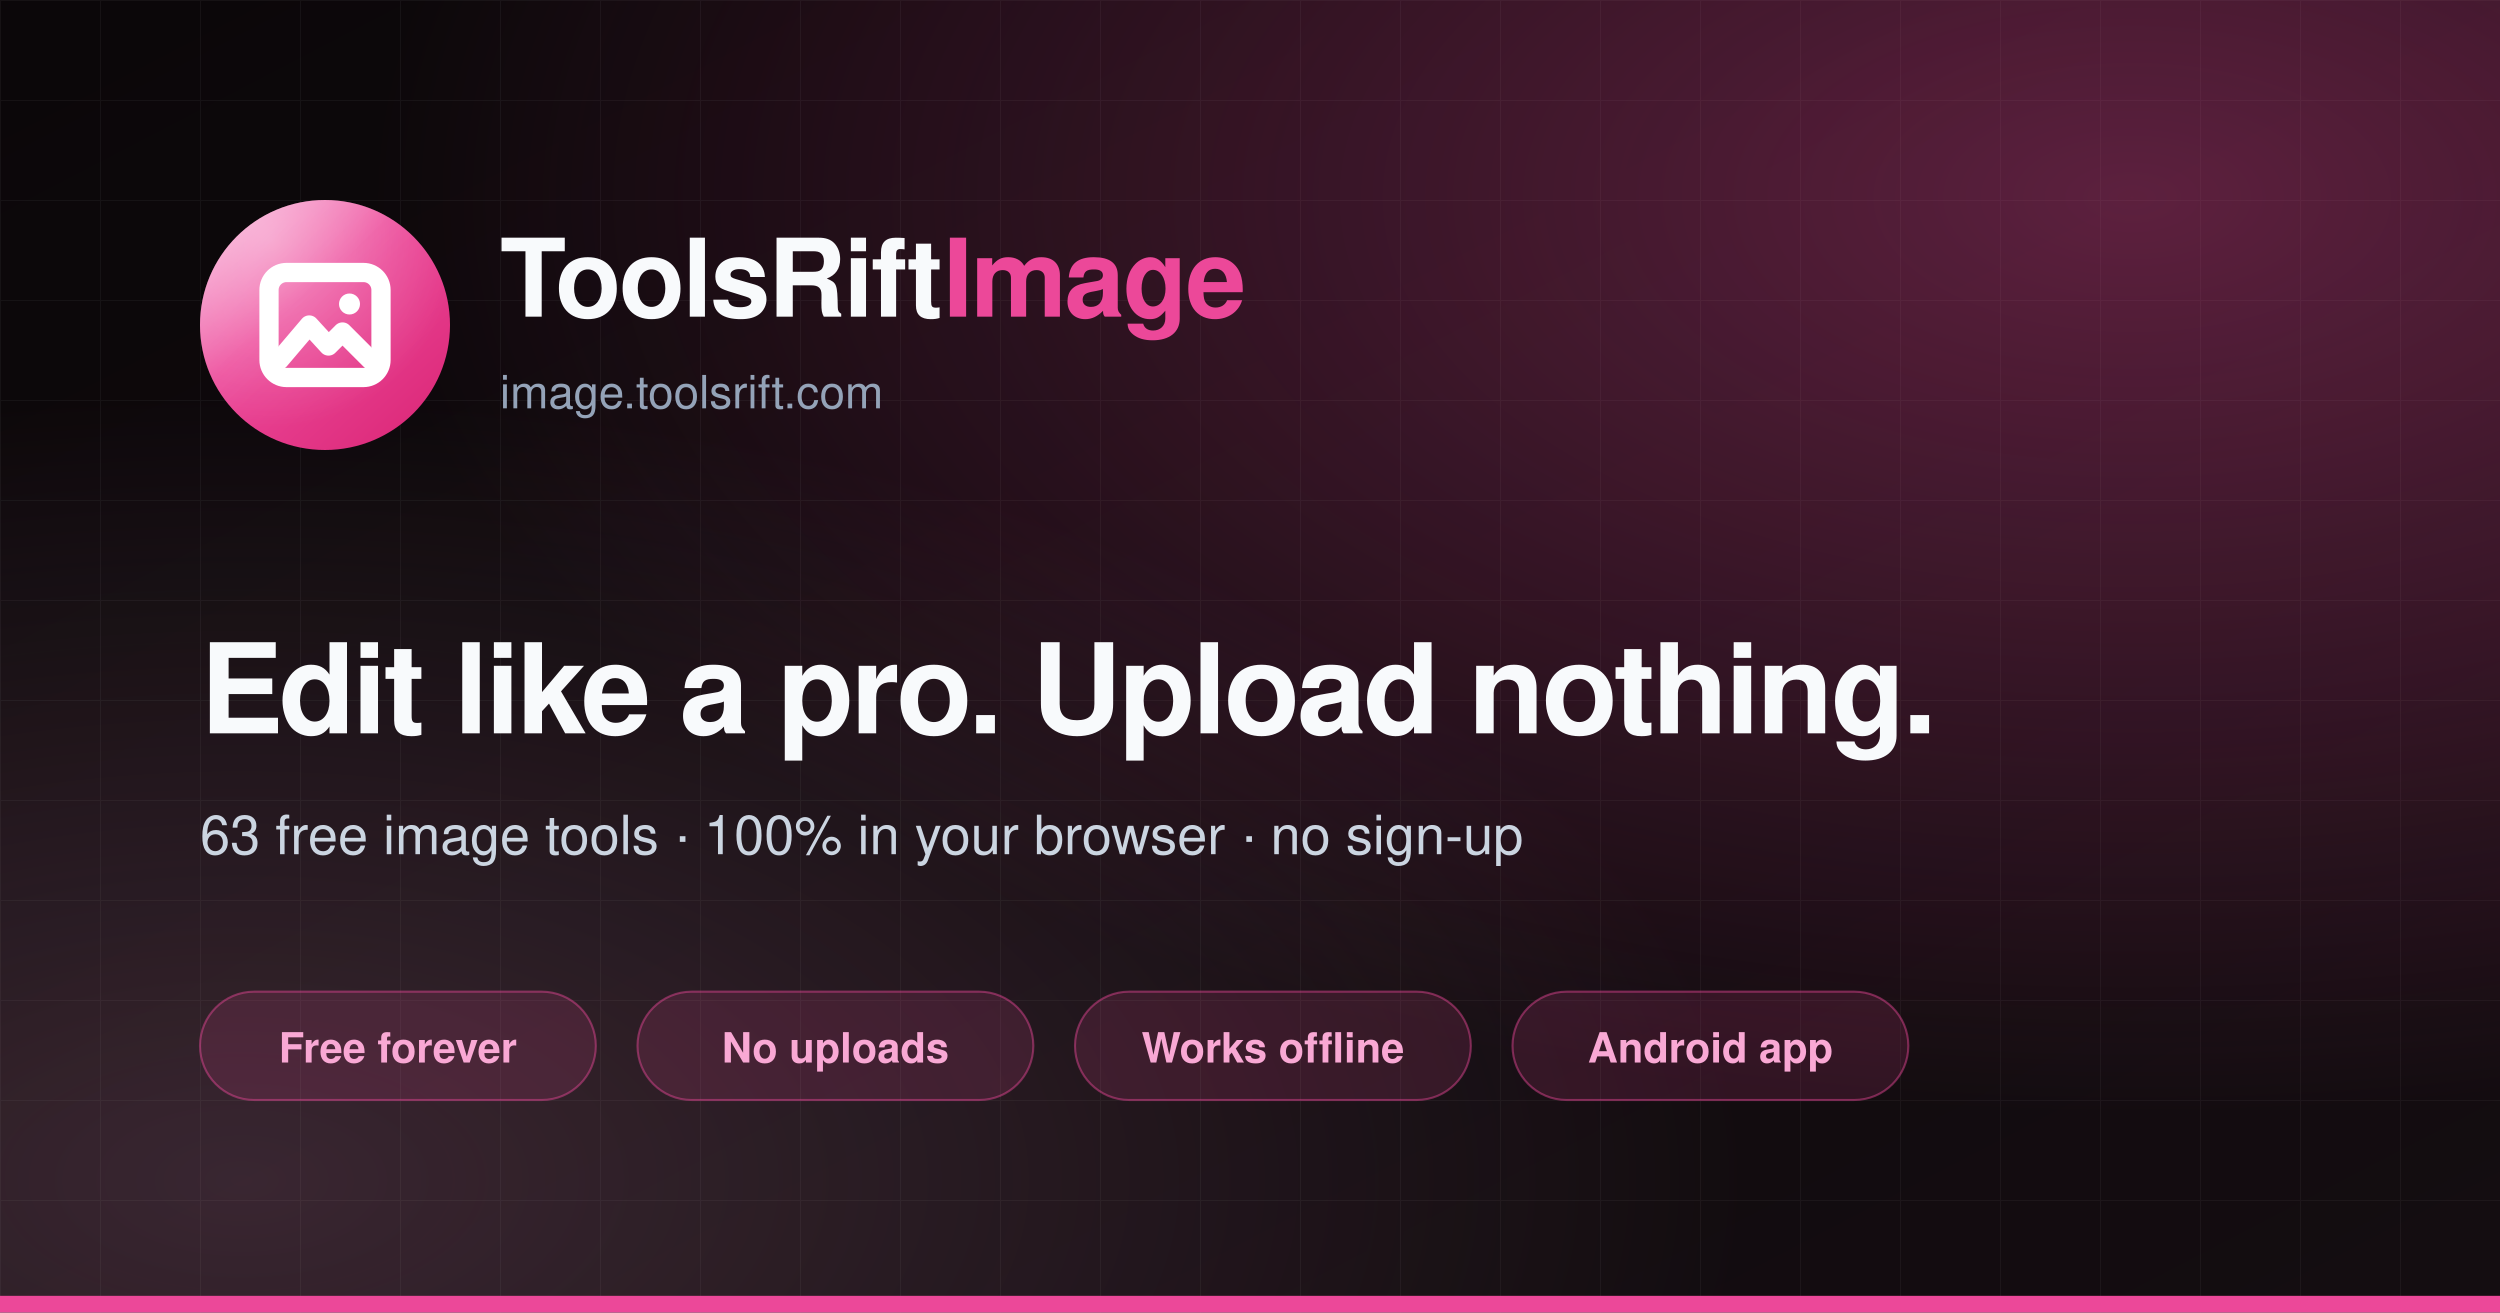
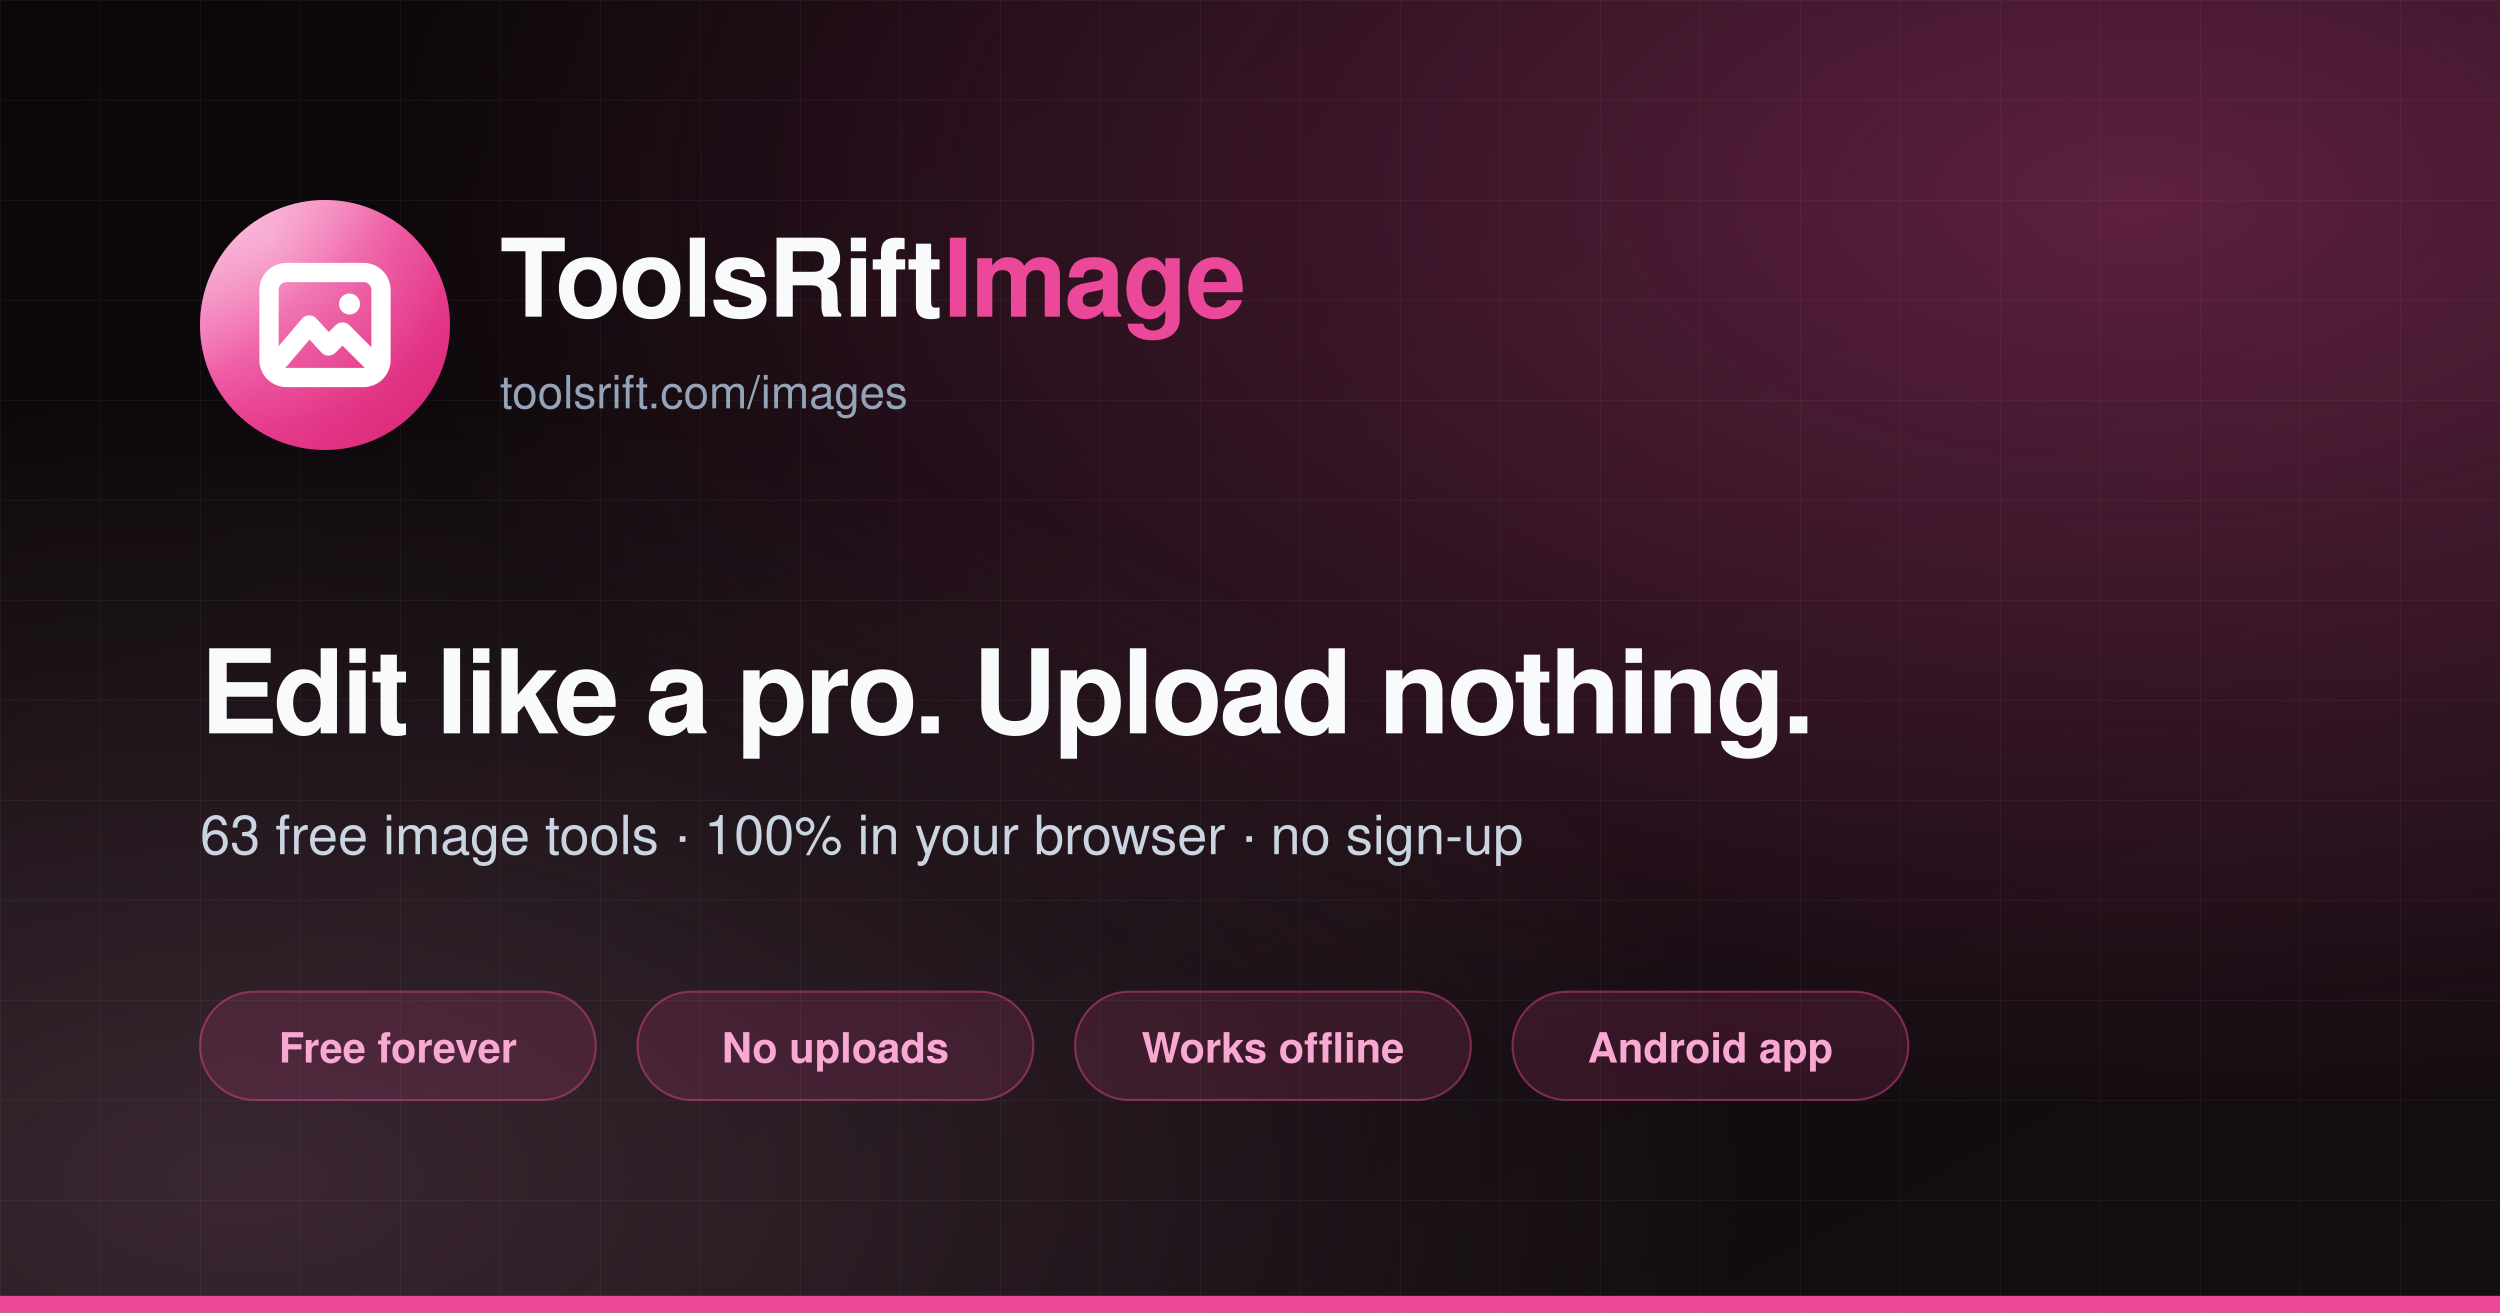
<svg xmlns="http://www.w3.org/2000/svg" viewBox="0 0 1200 630" width="1200" height="630">
  <defs>
    <linearGradient id="bg" x1="0" y1="0" x2="1" y2="1">
      <stop offset="0" stop-color="#0B0709" />
      <stop offset="1" stop-color="#140D11" />
    </linearGradient>
    <radialGradient id="glow" cx="0.85" cy="0.15" r="0.7">
      <stop offset="0" stop-color="#EC4899" stop-opacity="0.35" />
      <stop offset="1" stop-color="#EC4899" stop-opacity="0" />
    </radialGradient>
    <radialGradient id="glow2" cx="0.1" cy="0.9" r="0.6">
      <stop offset="0" stop-color="#F9A8D4" stop-opacity="0.18" />
      <stop offset="1" stop-color="#F9A8D4" stop-opacity="0" />
    </radialGradient>
    <pattern id="grid" width="48" height="48" patternUnits="userSpaceOnUse">
      <path d="M48 0H0v48" fill="none" stroke="#fff" stroke-opacity="0.045" />
    </pattern>
  </defs>
  <rect width="1200" height="630" fill="url(#bg)" />
  <rect width="1200" height="630" fill="url(#grid)" />
  <rect width="1200" height="630" fill="url(#glow)" />
  <rect width="1200" height="630" fill="url(#glow2)" />
  <g transform="translate(96 96)">
    <defs>
      <linearGradient id="og-g" x1="0" y1="0" x2="0.9" y2="1">
        <stop offset="0" stop-color="#F9A8D4" />
        <stop offset="0.42" stop-color="#EC4899" />
        <stop offset="1" stop-color="#DB2777" />
      </linearGradient>
      <radialGradient id="og-hl" cx="0.28" cy="0.16" r="0.75">
        <stop offset="0" stop-color="#fff" stop-opacity="0.34" />
        <stop offset="1" stop-color="#fff" stop-opacity="0" />
      </radialGradient>
      <linearGradient id="og-sheen" x1="0" y1="0" x2="1" y2="1">
        <stop offset="0" stop-color="#fff" stop-opacity="0.16" />
        <stop offset="0.5" stop-color="#fff" stop-opacity="0" />
      </linearGradient>
      <clipPath id="og-c">
        <circle cx="60" cy="60" r="60" />
      </clipPath>
    </defs>
    <g clip-path="url(#og-c)">
      <rect width="120" height="120" fill="url(#og-g)" />
      <rect width="120" height="120" fill="url(#og-hl)" />
      <rect width="120" height="120" fill="url(#og-sheen)" />
    </g>
    <g transform="translate(18.00 18.00) scale(0.84)" color="#ffffff">
      <rect x="18" y="20" width="64" height="60" rx="10" fill="none" stroke="currentColor" stroke-width="11" stroke-linecap="round" stroke-linejoin="round" />
      <circle cx="64" cy="38" r="6" fill="currentColor" />
      <path d="M24 70l17-20 11 12 8-8 16 16" fill="none" stroke="currentColor" stroke-width="11" stroke-linecap="round" stroke-linejoin="round" />
    </g>
  </g>
  <text x="240" y="152" font-family="Sora, 'Segoe UI', system-ui, -apple-system, Helvetica, Arial, sans-serif" font-weight="800" font-size="52" letter-spacing="-1.2" fill="#F8FAFC">ToolsRift<tspan fill="#EC4899"> Image</tspan>
  </text>
-   <text x="240" y="196" font-family="Sora, 'Segoe UI', system-ui, -apple-system, Helvetica, Arial, sans-serif" font-weight="500" font-size="22" fill="#94A3B8">image.toolsrift.com</text>
-   <text x="96" y="352" font-family="Sora, 'Segoe UI', system-ui, -apple-system, Helvetica, Arial, sans-serif" font-weight="800" font-size="60" letter-spacing="-1.5" fill="#F8FAFC">Edit like a pro. Upload nothing.</text>
+   <text x="240" y="196" font-family="Sora, 'Segoe UI', system-ui, -apple-system, Helvetica, Arial, sans-serif" font-weight="500" font-size="22" fill="#94A3B8">toolsrift.com/images</text>
+   <text x="96" y="352" font-family="Sora, 'Segoe UI', system-ui, -apple-system, Helvetica, Arial, sans-serif" font-weight="800" font-size="56" letter-spacing="-1.5" fill="#F8FAFC">Edit like a pro. Upload nothing.</text>
  <text x="96" y="410" font-family="Sora, 'Segoe UI', system-ui, -apple-system, Helvetica, Arial, sans-serif" font-weight="500" font-size="26" fill="#CBD5E1">63 free image tools · 100% in your browser · no sign-up</text>
  <g transform="translate(96 476)">
    <rect x="0" y="0" width="190" height="52" rx="26" fill="#EC4899" fill-opacity="0.14" stroke="#EC4899" stroke-opacity="0.45" />
    <text x="95" y="34" text-anchor="middle" font-family="Sora, 'Segoe UI', system-ui, -apple-system, Helvetica, Arial, sans-serif" font-weight="700" font-size="20" fill="#F9A8D4">Free forever</text>
    <rect x="210" y="0" width="190" height="52" rx="26" fill="#EC4899" fill-opacity="0.14" stroke="#EC4899" stroke-opacity="0.45" />
    <text x="305" y="34" text-anchor="middle" font-family="Sora, 'Segoe UI', system-ui, -apple-system, Helvetica, Arial, sans-serif" font-weight="700" font-size="20" fill="#F9A8D4">No uploads</text>
    <rect x="420" y="0" width="190" height="52" rx="26" fill="#EC4899" fill-opacity="0.14" stroke="#EC4899" stroke-opacity="0.45" />
    <text x="515" y="34" text-anchor="middle" font-family="Sora, 'Segoe UI', system-ui, -apple-system, Helvetica, Arial, sans-serif" font-weight="700" font-size="20" fill="#F9A8D4">Works offline</text>
    <rect x="630" y="0" width="190" height="52" rx="26" fill="#EC4899" fill-opacity="0.14" stroke="#EC4899" stroke-opacity="0.45" />
    <text x="725" y="34" text-anchor="middle" font-family="Sora, 'Segoe UI', system-ui, -apple-system, Helvetica, Arial, sans-serif" font-weight="700" font-size="20" fill="#F9A8D4">Android app</text>
  </g>
  <rect x="0" y="622" width="1200" height="8" fill="#EC4899" />
</svg>
